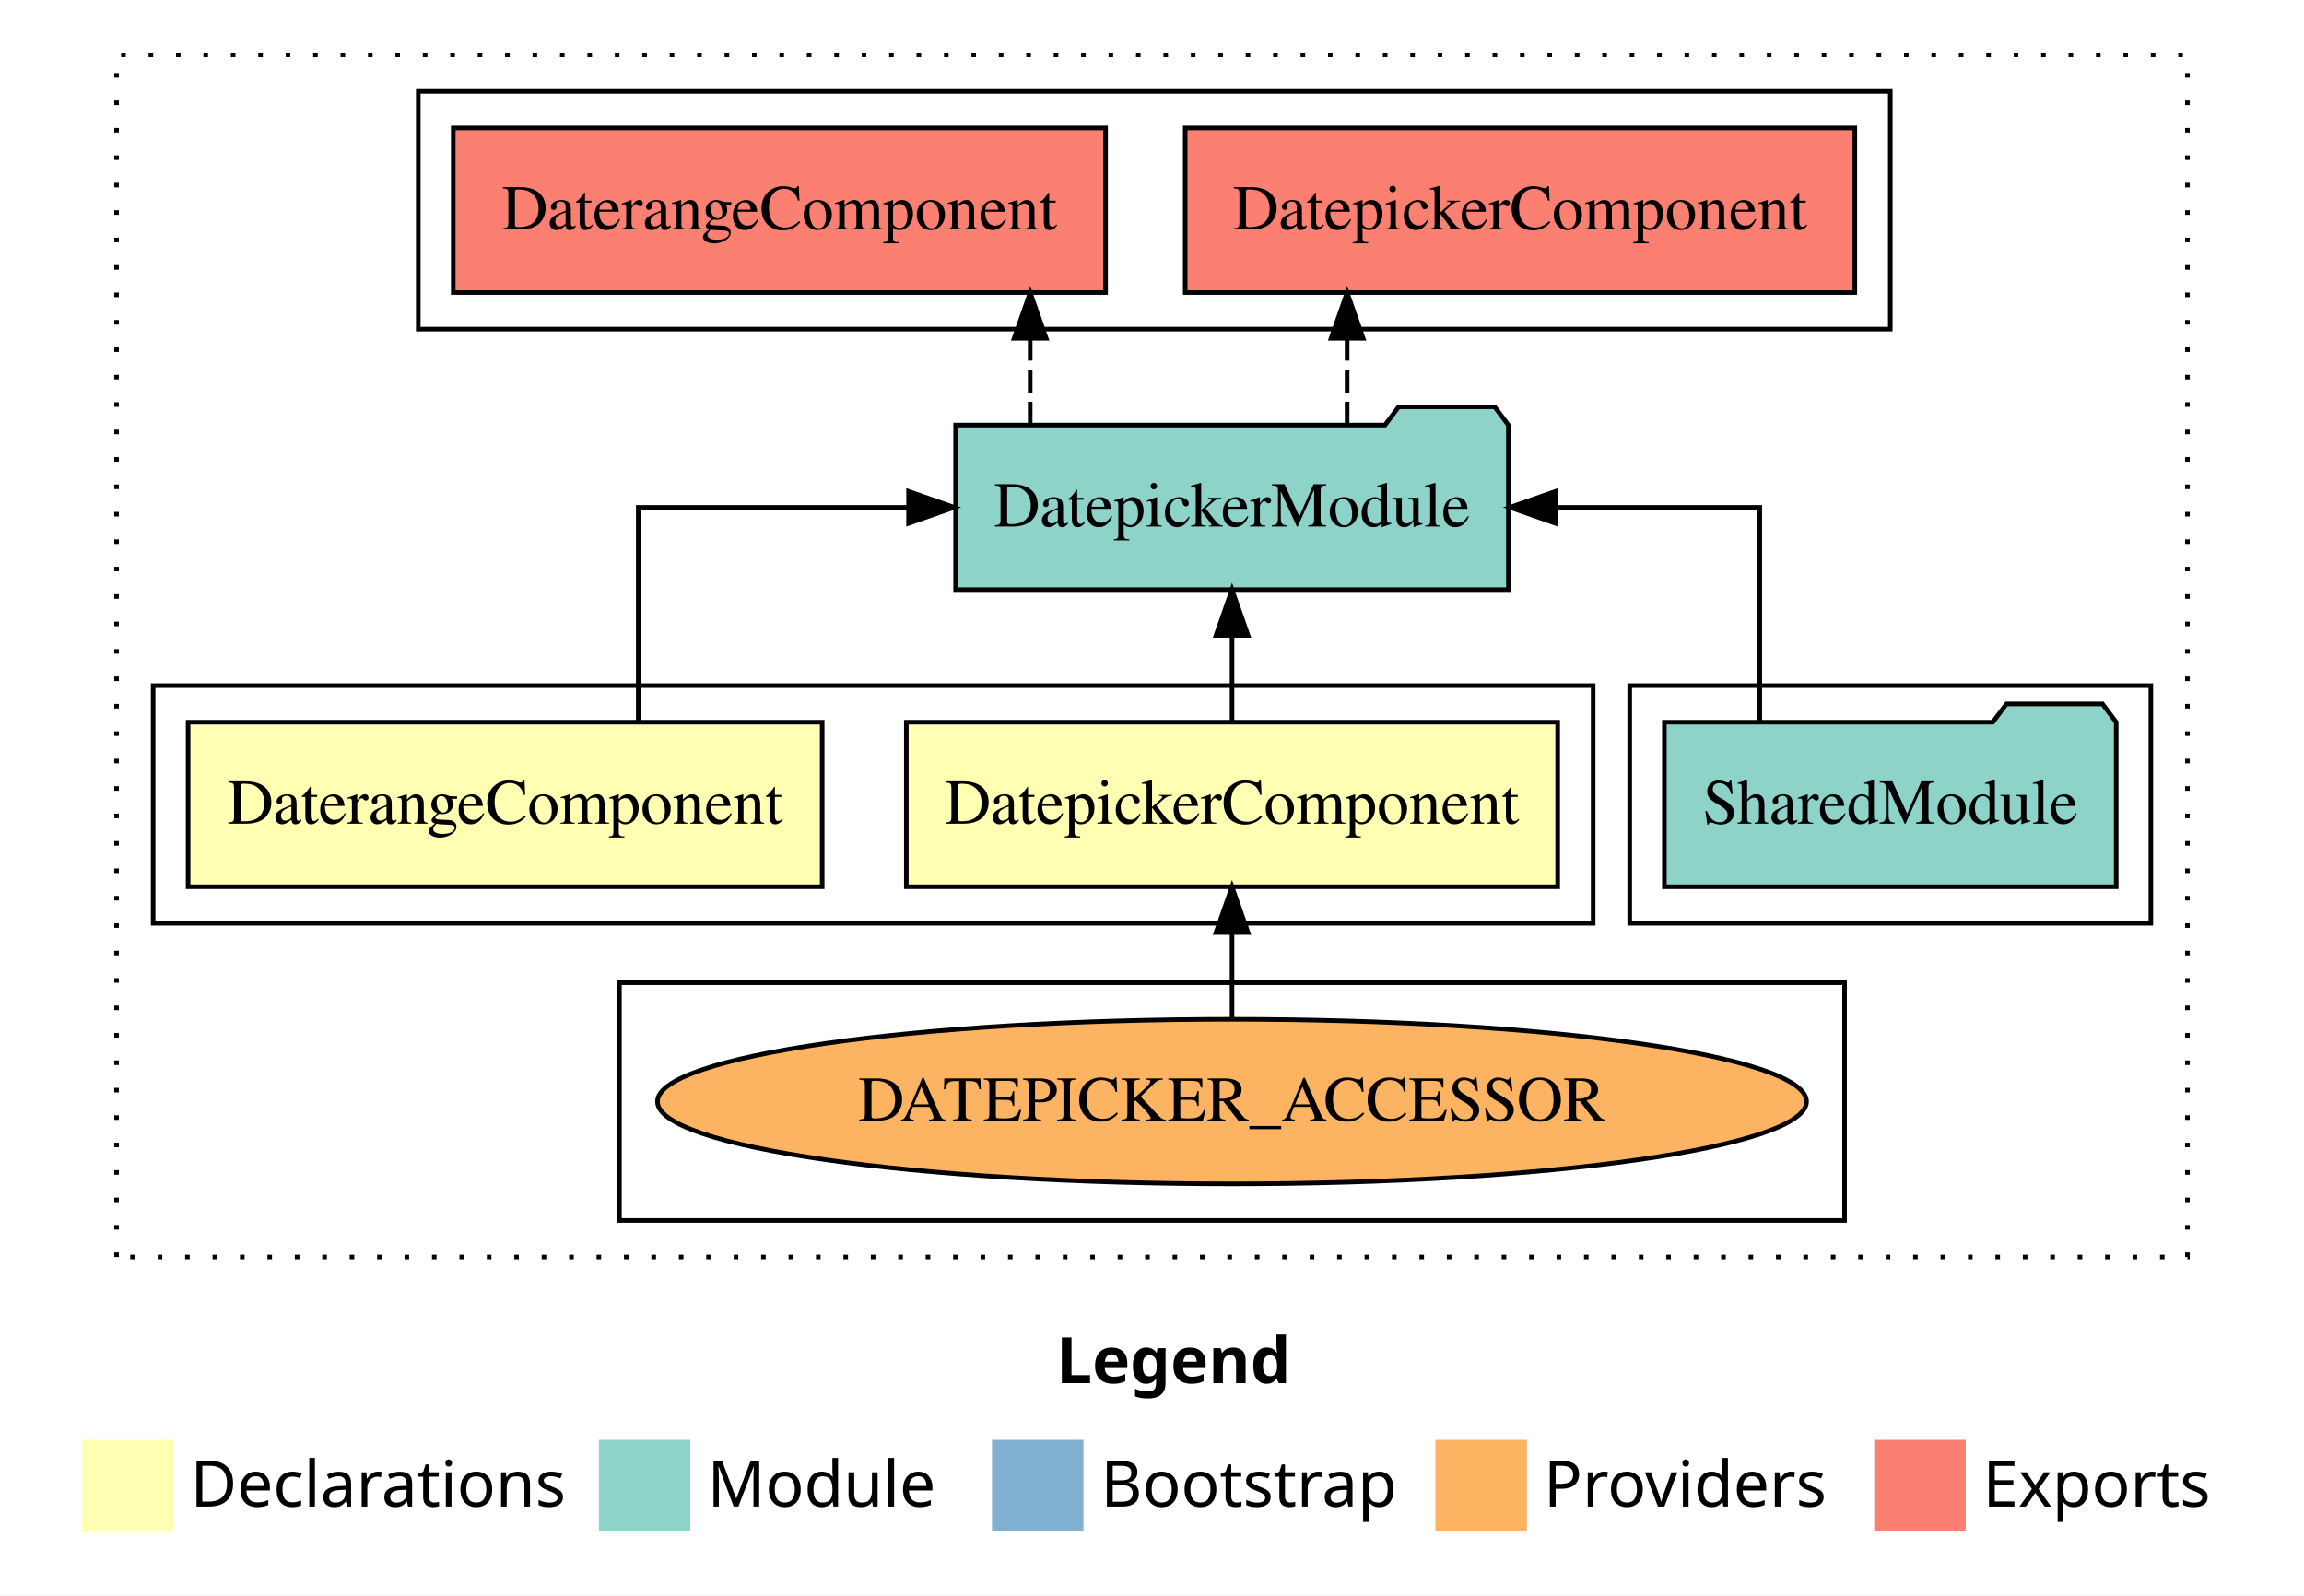
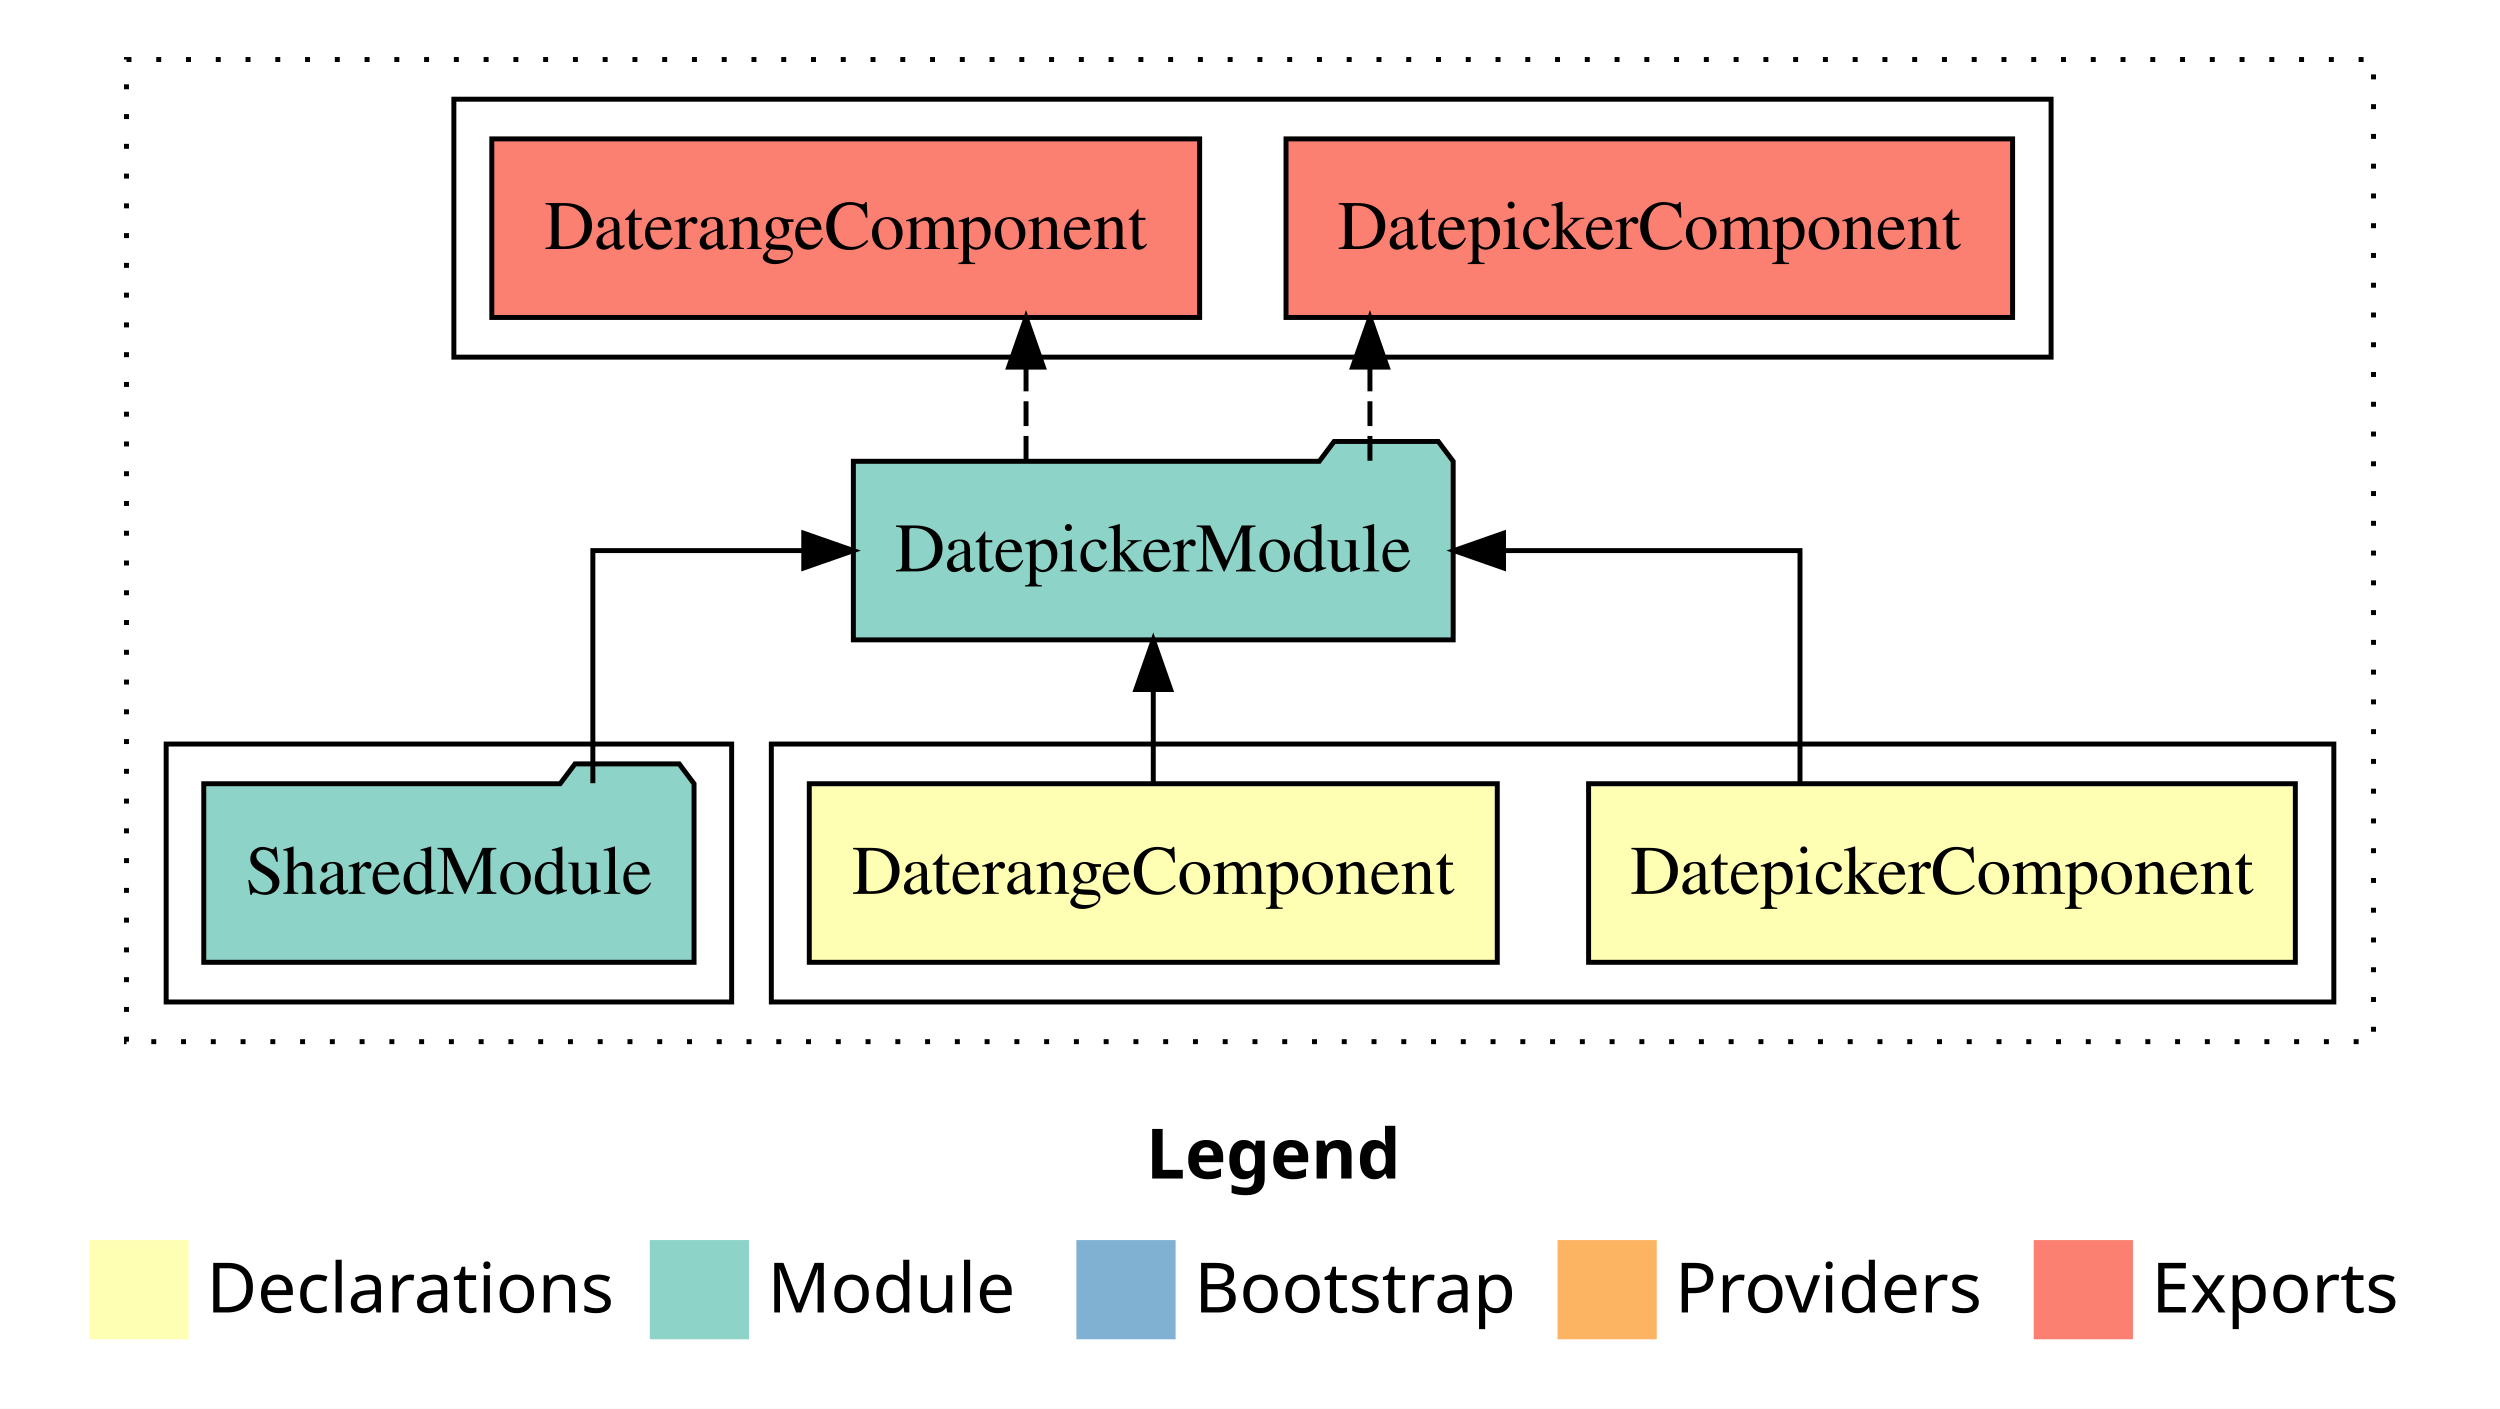
- <svg xmlns="http://www.w3.org/2000/svg" width="504pt" height="349pt" viewBox="0.00 0.00 504.00 349.00">
-   <g id="graph0" class="graph" transform="scale(1 1) rotate(0) translate(4 345)">
-     <polygon fill="white" stroke="transparent" points="-4,4 -4,-345 500,-345 500,4 -4,4" />
+ <svg xmlns="http://www.w3.org/2000/svg" width="504pt" height="284pt" viewBox="0.00 0.00 504.00 284.00">
+   <g id="graph0" class="graph" transform="scale(1 1) rotate(0) translate(4 280)">
+     <polygon fill="white" stroke="transparent" points="-4,4 -4,-280 500,-280 500,4 -4,4" />
    <text text-anchor="start" x="227.01" y="-42.4" font-family="sans-serif" font-weight="bold" font-size="14.00">Legend</text>
    <polygon fill="#ffffb3" stroke="transparent" points="14,-10 14,-30 34,-30 34,-10 14,-10" />
    <text text-anchor="start" x="37.63" y="-15.4" font-family="sans-serif" font-size="14.00">  Declarations</text>
    <polygon fill="#8dd3c7" stroke="transparent" points="127,-10 127,-30 147,-30 147,-10 127,-10" />
    <text text-anchor="start" x="150.73" y="-15.4" font-family="sans-serif" font-size="14.00">  Module</text>
    <polygon fill="#80b1d3" stroke="transparent" points="213,-10 213,-30 233,-30 233,-10 213,-10" />
    <text text-anchor="start" x="236.78" y="-15.4" font-family="sans-serif" font-size="14.00">  Bootstrap</text>
    <polygon fill="#fdb462" stroke="transparent" points="310,-10 310,-30 330,-30 330,-10 310,-10" />
    <text text-anchor="start" x="333.67" y="-15.4" font-family="sans-serif" font-size="14.00">  Providers</text>
    <polygon fill="#fb8072" stroke="transparent" points="406,-10 406,-30 426,-30 426,-10 406,-10" />
    <text text-anchor="start" x="429.73" y="-15.4" font-family="sans-serif" font-size="14.00">  Exports</text>
    <g id="clust1" class="cluster">
-       <polygon fill="none" stroke="black" stroke-dasharray="1,5" points="21.5,-70 21.5,-333 474.5,-333 474.5,-70 21.5,-70" />
+       <polygon fill="none" stroke="black" stroke-dasharray="1,5" points="21.5,-70 21.5,-268 474.5,-268 474.5,-70 21.5,-70" />
+     </g>
+     <g id="clust6" class="cluster">
+       <polygon fill="none" stroke="black" points="87.5,-208 87.5,-260 409.5,-260 409.5,-208 87.5,-208" />
    </g>
    <g id="clust2" class="cluster">
-       <polygon fill="none" stroke="black" points="29.5,-143 29.5,-195 344.5,-195 344.5,-143 29.5,-143" />
+       <polygon fill="none" stroke="black" points="151.5,-78 151.5,-130 466.5,-130 466.5,-78 151.5,-78" />
    </g>
    <g id="clust5" class="cluster">
-       <polygon fill="none" stroke="black" points="352.5,-143 352.5,-195 466.5,-195 466.5,-143 352.5,-143" />
-     </g>
-     <g id="clust3" class="cluster">
-       <polygon fill="none" stroke="black" points="131.5,-78 131.5,-130 399.5,-130 399.5,-78 131.5,-78" />
-     </g>
-     <g id="clust6" class="cluster">
-       <polygon fill="none" stroke="black" points="87.5,-273 87.5,-325 409.5,-325 409.5,-273 87.5,-273" />
+       <polygon fill="none" stroke="black" points="29.5,-78 29.5,-130 143.5,-130 143.5,-78 29.5,-78" />
    </g>
    <g id="node1" class="node">
-       <polygon fill="#ffffb3" stroke="black" points="336.74,-187 194.26,-187 194.26,-151 336.74,-151 336.74,-187" />
-       <text text-anchor="middle" x="265.5" y="-164.8" font-family="Times,serif" font-size="14.00">DatepickerComponent</text>
+       <polygon fill="#ffffb3" stroke="black" points="458.74,-122 316.26,-122 316.26,-86 458.74,-86 458.74,-122" />
+       <text text-anchor="middle" x="387.5" y="-99.8" font-family="Times,serif" font-size="14.00">DatepickerComponent</text>
    </g>
    <g id="node3" class="node">
-       <polygon fill="#8dd3c7" stroke="black" points="325.96,-252 322.96,-256 301.96,-256 298.96,-252 205.04,-252 205.04,-216 325.96,-216 325.96,-252" />
-       <text text-anchor="middle" x="265.5" y="-229.8" font-family="Times,serif" font-size="14.00">DatepickerModule</text>
+       <polygon fill="#8dd3c7" stroke="black" points="288.96,-187 285.96,-191 264.96,-191 261.96,-187 168.04,-187 168.04,-151 288.96,-151 288.96,-187" />
+       <text text-anchor="middle" x="228.5" y="-164.8" font-family="Times,serif" font-size="14.00">DatepickerModule</text>
    </g>
    <g id="edge1" class="edge">
-       <path fill="none" stroke="black" d="M265.5,-187.11C265.5,-187.11 265.5,-205.99 265.5,-205.99" />
-       <polygon fill="black" stroke="black" points="262,-205.99 265.5,-215.99 269,-205.99 262,-205.99" />
+       <path fill="none" stroke="black" d="M358.88,-122.11C358.88,-141.34 358.88,-169 358.88,-169 358.88,-169 299.11,-169 299.11,-169" />
+       <polygon fill="black" stroke="black" points="299.11,-165.5 289.11,-169 299.11,-172.5 299.11,-165.5" />
    </g>
    <g id="node2" class="node">
-       <polygon fill="#ffffb3" stroke="black" points="175.85,-187 37.15,-187 37.15,-151 175.85,-151 175.85,-187" />
-       <text text-anchor="middle" x="106.5" y="-164.8" font-family="Times,serif" font-size="14.00">DaterangeComponent</text>
+       <polygon fill="#ffffb3" stroke="black" points="297.85,-122 159.15,-122 159.15,-86 297.85,-86 297.85,-122" />
+       <text text-anchor="middle" x="228.5" y="-99.8" font-family="Times,serif" font-size="14.00">DaterangeComponent</text>
+     </g>
+     <g id="edge2" class="edge">
+       <path fill="none" stroke="black" d="M228.5,-122.11C228.5,-122.11 228.5,-140.99 228.5,-140.99" />
+       <polygon fill="black" stroke="black" points="225,-140.99 228.5,-150.99 232,-140.99 225,-140.99" />
+     </g>
+     <g id="node5" class="node">
+       <polygon fill="#fb8072" stroke="black" points="401.74,-252 255.26,-252 255.26,-216 401.74,-216 401.74,-252" />
+       <text text-anchor="middle" x="328.5" y="-229.8" font-family="Times,serif" font-size="14.00">DatepickerComponent </text>
+     </g>
+     <g id="edge4" class="edge">
+       <path fill="none" stroke="black" stroke-dasharray="5,2" d="M272.18,-187.11C272.18,-187.11 272.18,-205.99 272.18,-205.99" />
+       <polygon fill="black" stroke="black" points="268.68,-205.99 272.18,-215.99 275.68,-205.99 268.68,-205.99" />
+     </g>
+     <g id="node6" class="node">
+       <polygon fill="#fb8072" stroke="black" points="237.85,-252 95.15,-252 95.15,-216 237.85,-216 237.85,-252" />
+       <text text-anchor="middle" x="166.5" y="-229.8" font-family="Times,serif" font-size="14.00">DaterangeComponent </text>
+     </g>
+     <g id="edge5" class="edge">
+       <path fill="none" stroke="black" stroke-dasharray="5,2" d="M202.85,-187.11C202.85,-187.11 202.85,-205.99 202.85,-205.99" />
+       <polygon fill="black" stroke="black" points="199.35,-205.99 202.85,-215.99 206.35,-205.99 199.35,-205.99" />
+     </g>
+     <g id="node4" class="node">
+       <polygon fill="#8dd3c7" stroke="black" points="135.92,-122 132.92,-126 111.92,-126 108.92,-122 37.08,-122 37.08,-86 135.92,-86 135.92,-122" />
+       <text text-anchor="middle" x="86.5" y="-99.8" font-family="Times,serif" font-size="14.00">SharedModule</text>
    </g>
    <g id="edge3" class="edge">
-       <path fill="none" stroke="black" d="M135.62,-187.11C135.62,-206.34 135.62,-234 135.62,-234 135.62,-234 194.75,-234 194.75,-234" />
-       <polygon fill="black" stroke="black" points="194.75,-237.5 204.75,-234 194.75,-230.5 194.75,-237.5" />
-     </g>
-     <g id="node6" class="node">
-       <polygon fill="#fb8072" stroke="black" points="401.74,-317 255.26,-317 255.26,-281 401.74,-281 401.74,-317" />
-       <text text-anchor="middle" x="328.5" y="-294.8" font-family="Times,serif" font-size="14.00">DatepickerComponent </text>
-     </g>
-     <g id="edge5" class="edge">
-       <path fill="none" stroke="black" stroke-dasharray="5,2" d="M290.68,-252.11C290.68,-252.11 290.68,-270.99 290.68,-270.99" />
-       <polygon fill="black" stroke="black" points="287.18,-270.99 290.68,-280.99 294.18,-270.99 287.18,-270.99" />
-     </g>
-     <g id="node7" class="node">
-       <polygon fill="#fb8072" stroke="black" points="237.85,-317 95.15,-317 95.15,-281 237.85,-281 237.85,-317" />
-       <text text-anchor="middle" x="166.5" y="-294.8" font-family="Times,serif" font-size="14.00">DaterangeComponent </text>
-     </g>
-     <g id="edge6" class="edge">
-       <path fill="none" stroke="black" stroke-dasharray="5,2" d="M221.35,-252.11C221.35,-252.11 221.35,-270.99 221.35,-270.99" />
-       <polygon fill="black" stroke="black" points="217.85,-270.99 221.35,-280.99 224.85,-270.99 217.85,-270.99" />
-     </g>
-     <g id="node4" class="node">
-       <ellipse fill="#fdb462" stroke="black" cx="265.5" cy="-104" rx="125.68" ry="18" />
-       <text text-anchor="middle" x="265.5" y="-99.8" font-family="Times,serif" font-size="14.00">DATEPICKER_ACCESSOR</text>
-     </g>
-     <g id="edge2" class="edge">
-       <path fill="none" stroke="black" d="M265.5,-122.11C265.5,-122.11 265.5,-140.99 265.5,-140.99" />
-       <polygon fill="black" stroke="black" points="262,-140.99 265.5,-150.99 269,-140.99 262,-140.99" />
-     </g>
-     <g id="node5" class="node">
-       <polygon fill="#8dd3c7" stroke="black" points="458.92,-187 455.92,-191 434.92,-191 431.92,-187 360.08,-187 360.08,-151 458.92,-151 458.92,-187" />
-       <text text-anchor="middle" x="409.5" y="-164.8" font-family="Times,serif" font-size="14.00">SharedModule</text>
-     </g>
-     <g id="edge4" class="edge">
-       <path fill="none" stroke="black" d="M380.95,-187.11C380.95,-206.34 380.95,-234 380.95,-234 380.95,-234 336.27,-234 336.27,-234" />
-       <polygon fill="black" stroke="black" points="336.27,-230.5 326.27,-234 336.27,-237.5 336.27,-230.5" />
+       <path fill="none" stroke="black" d="M115.52,-122.11C115.52,-141.34 115.52,-169 115.52,-169 115.52,-169 158.04,-169 158.04,-169" />
+       <polygon fill="black" stroke="black" points="158.04,-172.5 168.04,-169 158.04,-165.5 158.04,-172.5" />
    </g>
  </g>
</svg>
